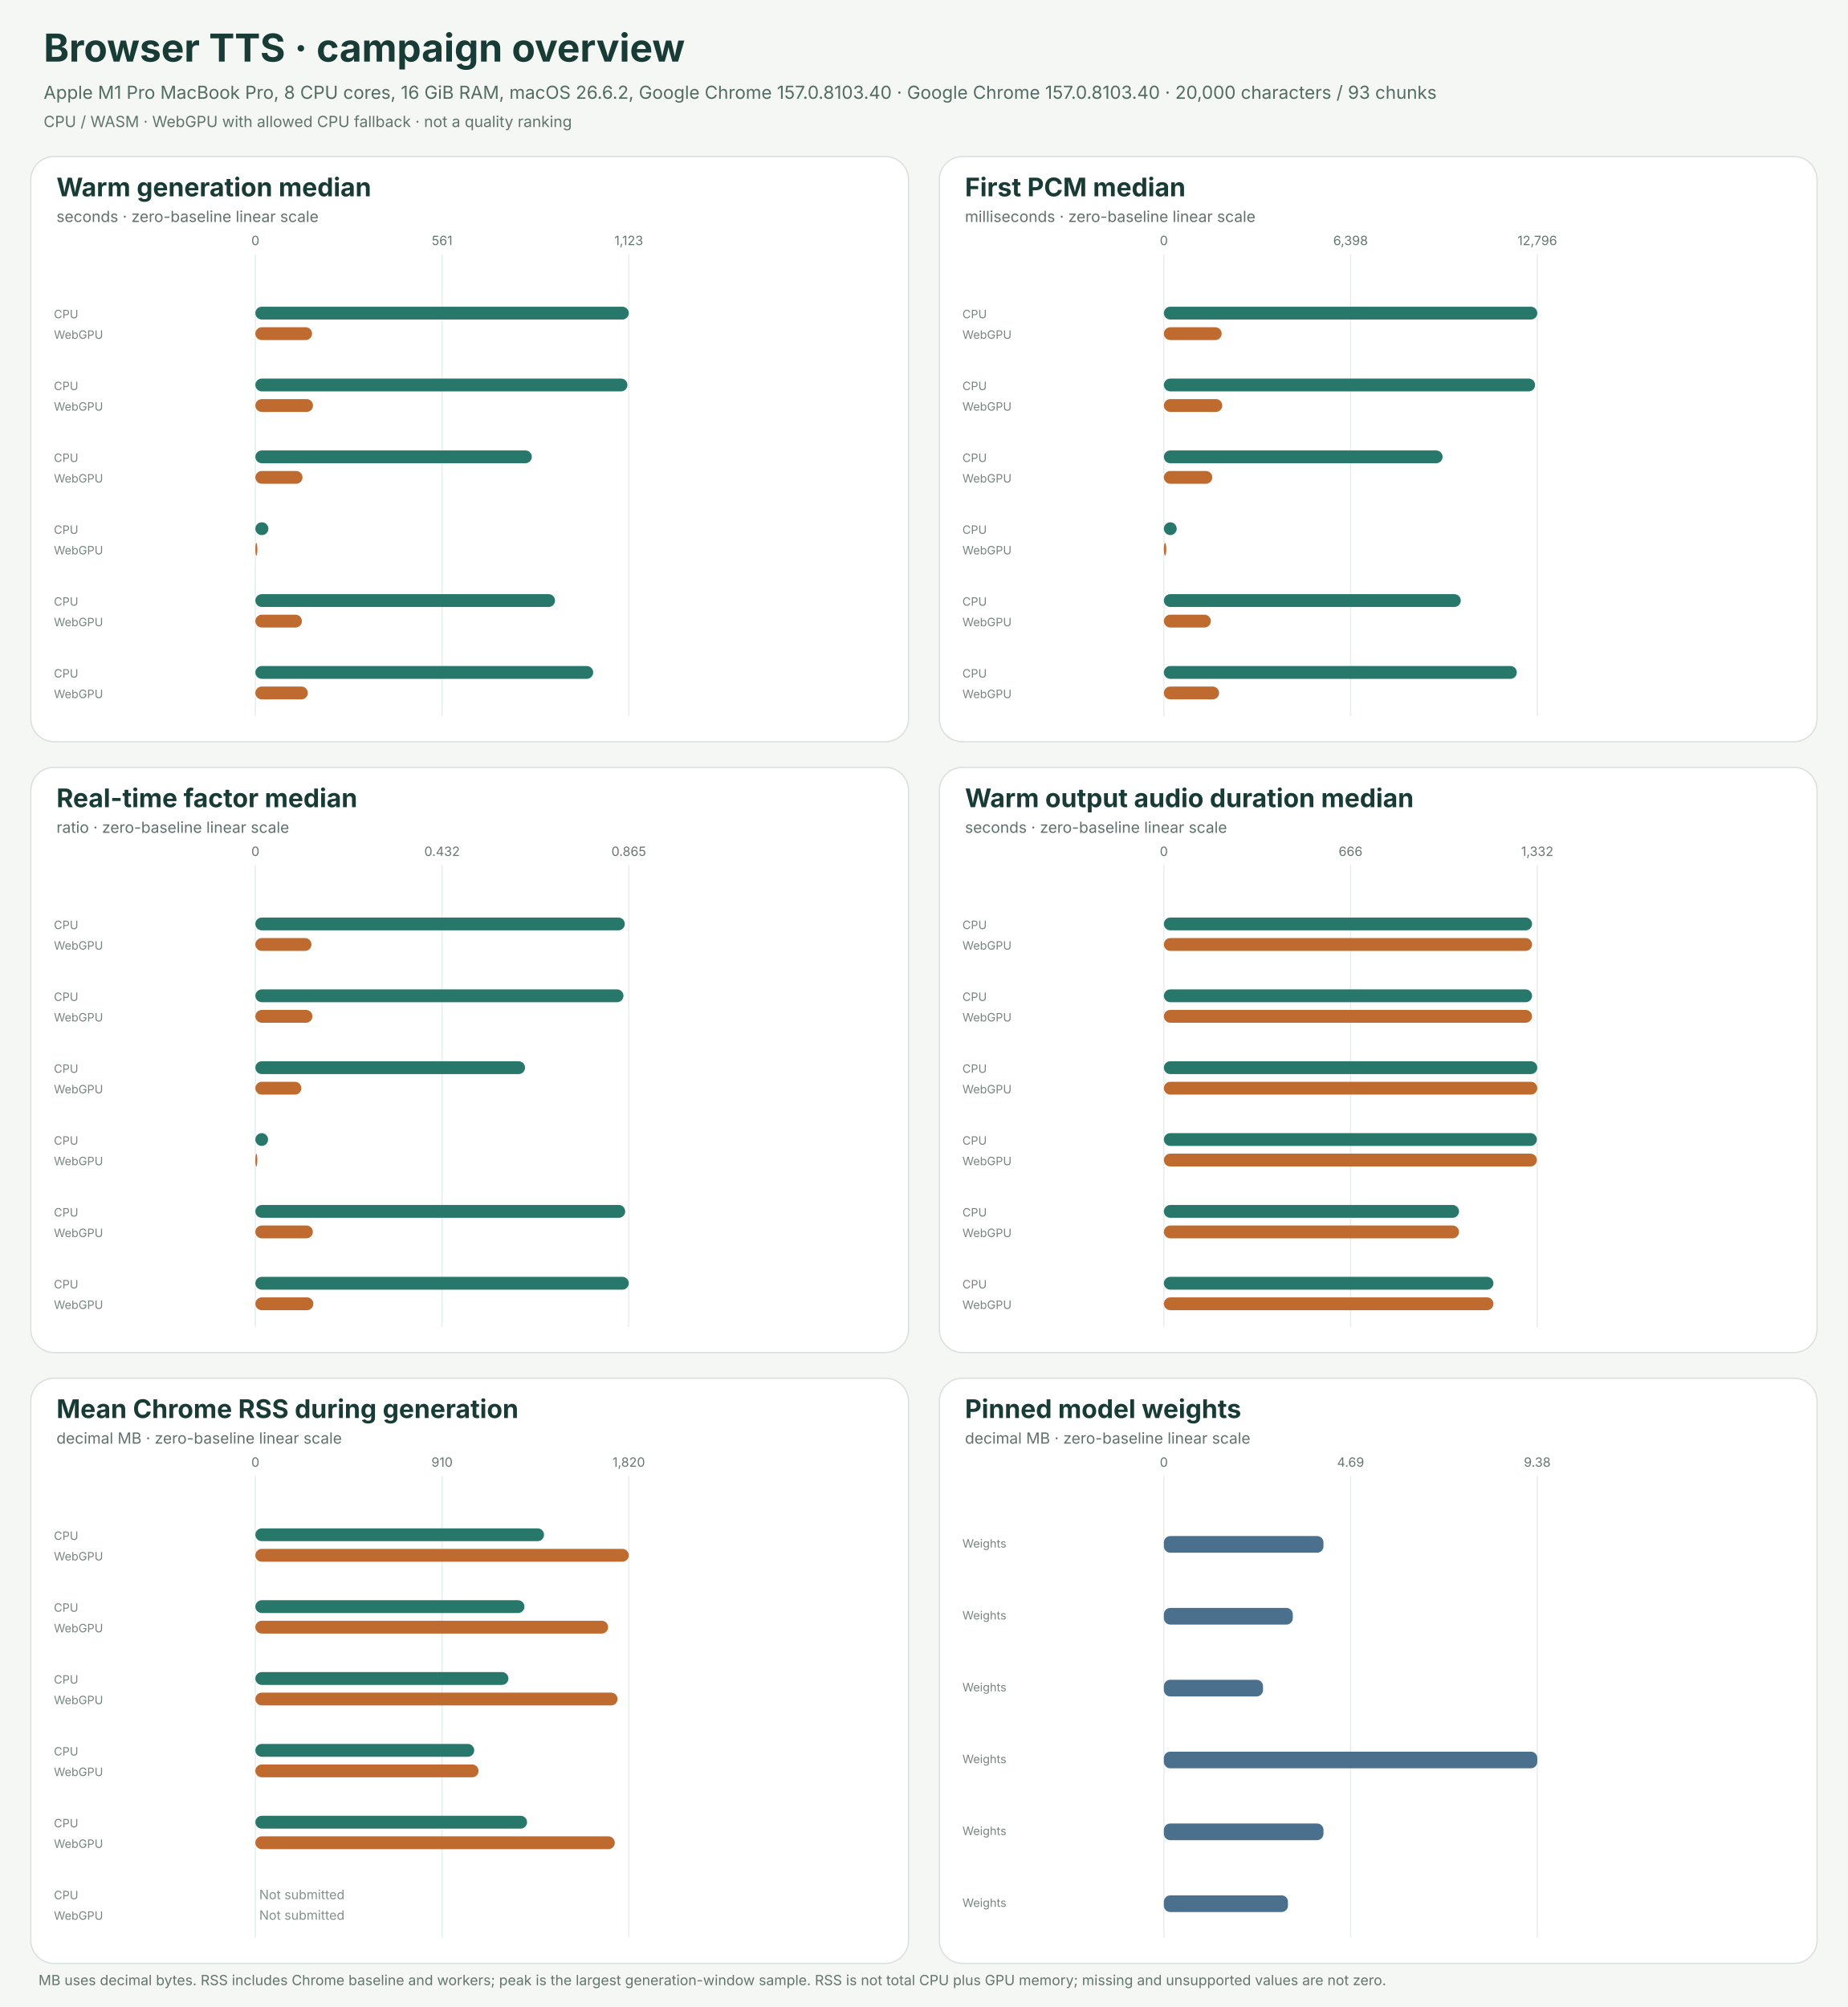
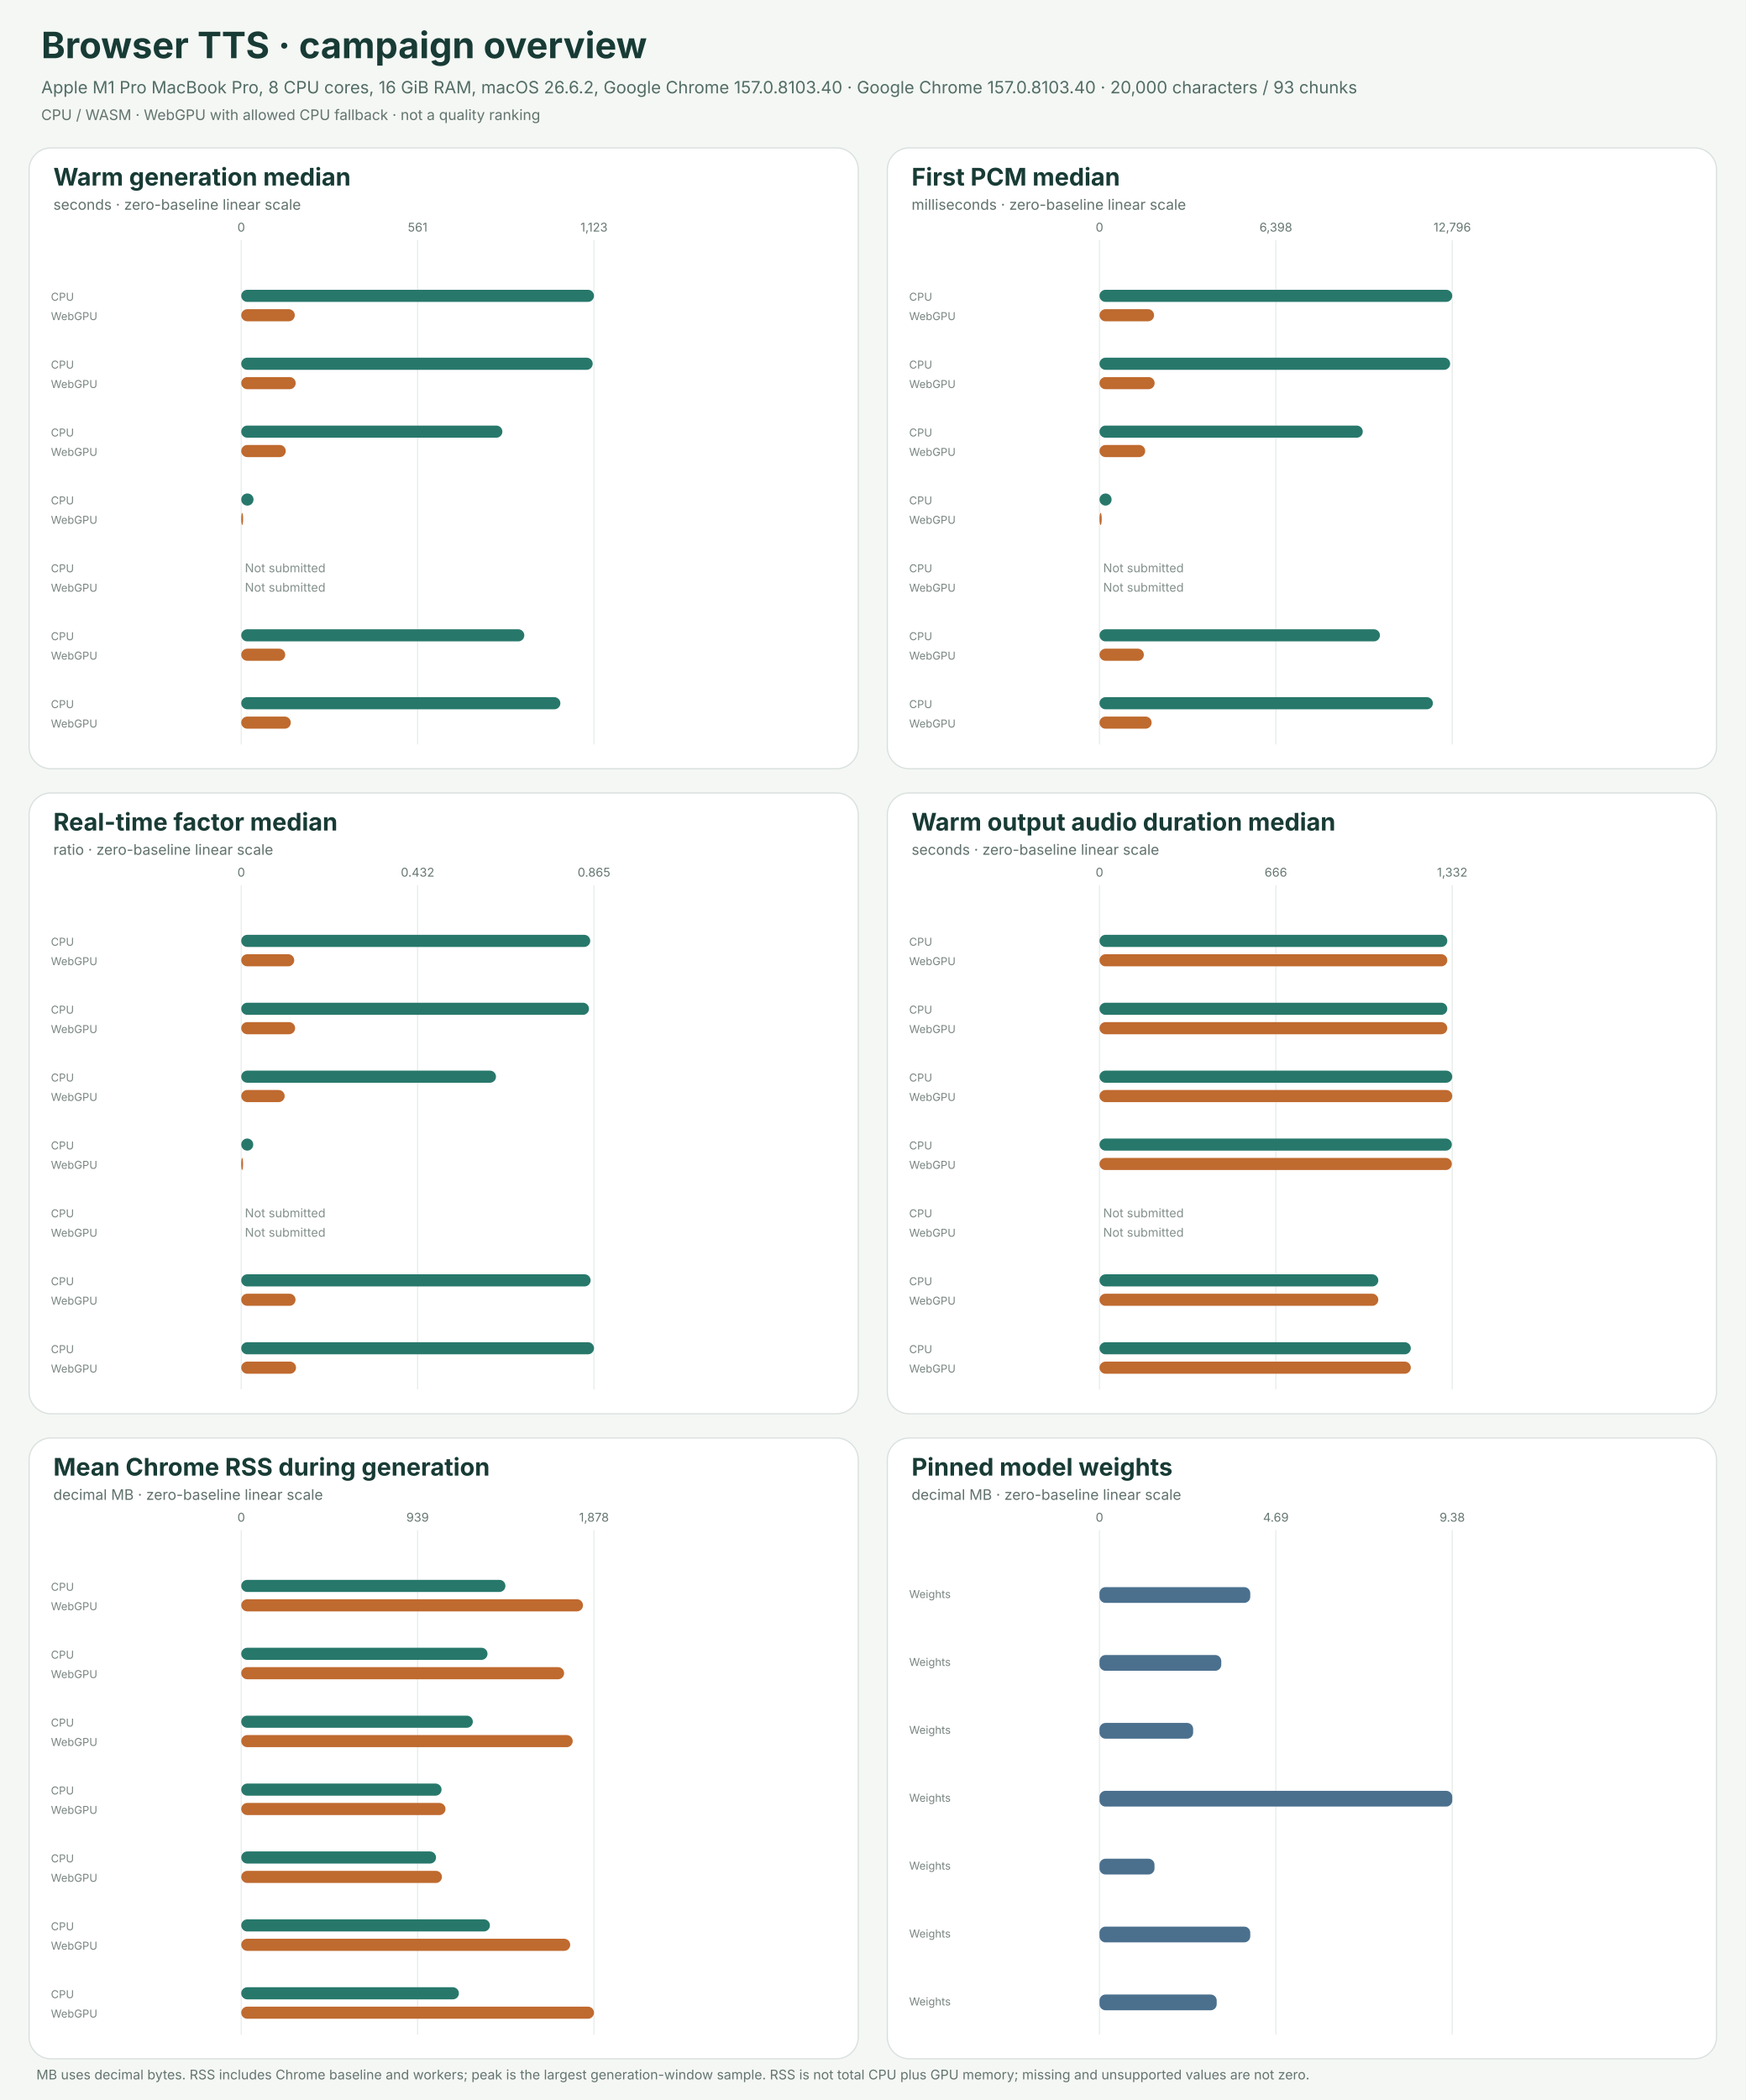
- <svg xmlns="http://www.w3.org/2000/svg" width="1440" height="1564" viewBox="0 0 1440 1564" role="img" aria-labelledby="campaign-title campaign-desc">
+ <svg xmlns="http://www.w3.org/2000/svg" width="1440" height="1732" viewBox="0 0 1440 1732" role="img" aria-labelledby="campaign-title campaign-desc">
  <rect width="100%" height="100%" fill="#f4f7f4" />
  <g font-family="system-ui,-apple-system,BlinkMacSystemFont,Segoe UI,sans-serif" fill="#183b35">
    <text x="34" y="48" font-size="30" font-weight="750">Browser TTS · campaign overview</text>
    <text x="34" y="77" font-size="14" fill="#526c65">Apple M1 Pro MacBook Pro, 8 CPU cores, 16 GiB RAM, macOS 26.6.2, Google Chrome 157.0.8103.40 · Google Chrome 157.0.8103.40 · 20,000 characters / 93 chunks</text>
    <text x="34" y="99" font-size="12" fill="#62736d">CPU / WASM · WebGPU with allowed CPU fallback · not a quality ranking</text>
    <g>
-       <rect x="24" y="122" width="684" height="456" rx="18" fill="#ffffff" stroke="#d9e0de" />
+       <rect x="24" y="122" width="684" height="512" rx="18" fill="#ffffff" stroke="#d9e0de" />
      <text x="44" y="153" font-size="20" font-weight="700" fill="#183b35">Warm generation median</text>
      <text x="44" y="173" font-size="12" fill="#60716d">seconds · zero-baseline linear scale</text>
-       <path d="M199 198V558" stroke="#e8eeeb" />
+       <path d="M199 198V614" stroke="#e8eeeb" />
      <text x="199" y="191" text-anchor="middle" font-size="10" fill="#667773">0</text>
-       <path d="M344.5 198V558" stroke="#e8eeeb" />
+       <path d="M344.5 198V614" stroke="#e8eeeb" />
      <text x="344.5" y="191" text-anchor="middle" font-size="10" fill="#667773">561</text>
-       <path d="M490 198V558" stroke="#e8eeeb" />
+       <path d="M490 198V614" stroke="#e8eeeb" />
      <text x="490" y="191" text-anchor="middle" font-size="10" fill="#667773">1,123</text>
      <text x="42" y="232" font-size="12" font-weight="600" fill="#243f39" />
      <text x="42" y="248" font-size="9" fill="#78847f">CPU</text>
      <rect x="199" y="239" width="291.00" height="10" rx="5" fill="#27786b" />
      <text x="498" y="248" font-size="10" fill="#263d37" />
      <text x="42" y="264" font-size="9" fill="#78847f">WebGPU</text>
      <rect x="199" y="255" width="44.19" height="10" rx="5" fill="#bf6a2f" />
      <text x="498" y="264" font-size="10" fill="#263d37" />
      <text x="42" y="288" font-size="12" font-weight="600" fill="#243f39" />
      <text x="42" y="304" font-size="9" fill="#78847f">CPU</text>
      <rect x="199" y="295" width="289.94" height="10" rx="5" fill="#27786b" />
      <text x="498" y="304" font-size="10" fill="#263d37" />
      <text x="42" y="320" font-size="9" fill="#78847f">WebGPU</text>
      <rect x="199" y="311" width="44.93" height="10" rx="5" fill="#bf6a2f" />
      <text x="498" y="320" font-size="10" fill="#263d37" />
      <text x="42" y="344" font-size="12" font-weight="600" fill="#243f39" />
      <text x="42" y="360" font-size="9" fill="#78847f">CPU</text>
      <rect x="199" y="351" width="215.43" height="10" rx="5" fill="#27786b" />
      <text x="498" y="360" font-size="10" fill="#263d37" />
      <text x="42" y="376" font-size="9" fill="#78847f">WebGPU</text>
      <rect x="199" y="367" width="36.74" height="10" rx="5" fill="#bf6a2f" />
      <text x="498" y="376" font-size="10" fill="#263d37" />
      <text x="42" y="400" font-size="12" font-weight="600" fill="#243f39" />
      <text x="42" y="416" font-size="9" fill="#78847f">CPU</text>
      <rect x="199" y="407" width="10.15" height="10" rx="5" fill="#27786b" />
      <text x="498" y="416" font-size="10" fill="#263d37" />
      <text x="42" y="432" font-size="9" fill="#78847f">WebGPU</text>
      <rect x="199" y="423" width="1.57" height="10" rx="5" fill="#bf6a2f" />
      <text x="498" y="432" font-size="10" fill="#263d37" />
      <text x="42" y="456" font-size="12" font-weight="600" fill="#243f39" />
      <text x="42" y="472" font-size="9" fill="#78847f">CPU</text>
-       <rect x="199" y="463" width="233.52" height="10" rx="5" fill="#27786b" />
-       <text x="498" y="472" font-size="10" fill="#263d37" />
+       <text x="202" y="472" font-size="10" fill="#83908b">Not submitted</text>
      <text x="42" y="488" font-size="9" fill="#78847f">WebGPU</text>
-       <rect x="199" y="479" width="36.29" height="10" rx="5" fill="#bf6a2f" />
-       <text x="498" y="488" font-size="10" fill="#263d37" />
+       <text x="202" y="488" font-size="10" fill="#83908b">Not submitted</text>
      <text x="42" y="512" font-size="12" font-weight="600" fill="#243f39" />
      <text x="42" y="528" font-size="9" fill="#78847f">CPU</text>
-       <rect x="199" y="519" width="263.27" height="10" rx="5" fill="#27786b" />
+       <rect x="199" y="519" width="233.52" height="10" rx="5" fill="#27786b" />
      <text x="498" y="528" font-size="10" fill="#263d37" />
      <text x="42" y="544" font-size="9" fill="#78847f">WebGPU</text>
-       <rect x="199" y="535" width="40.89" height="10" rx="5" fill="#bf6a2f" />
+       <rect x="199" y="535" width="36.29" height="10" rx="5" fill="#bf6a2f" />
      <text x="498" y="544" font-size="10" fill="#263d37" />
-     </g>
-     <g>
-       <rect x="732" y="122" width="684" height="456" rx="18" fill="#ffffff" stroke="#d9e0de" />
+       <text x="42" y="568" font-size="12" font-weight="600" fill="#243f39" />
+       <text x="42" y="584" font-size="9" fill="#78847f">CPU</text>
+       <rect x="199" y="575" width="263.27" height="10" rx="5" fill="#27786b" />
+       <text x="498" y="584" font-size="10" fill="#263d37" />
+       <text x="42" y="600" font-size="9" fill="#78847f">WebGPU</text>
+       <rect x="199" y="591" width="40.89" height="10" rx="5" fill="#bf6a2f" />
+       <text x="498" y="600" font-size="10" fill="#263d37" />
+     </g>
+     <g>
+       <rect x="732" y="122" width="684" height="512" rx="18" fill="#ffffff" stroke="#d9e0de" />
      <text x="752" y="153" font-size="20" font-weight="700" fill="#183b35">First PCM median</text>
      <text x="752" y="173" font-size="12" fill="#60716d">milliseconds · zero-baseline linear scale</text>
-       <path d="M907 198V558" stroke="#e8eeeb" />
+       <path d="M907 198V614" stroke="#e8eeeb" />
      <text x="907" y="191" text-anchor="middle" font-size="10" fill="#667773">0</text>
-       <path d="M1052.5 198V558" stroke="#e8eeeb" />
+       <path d="M1052.5 198V614" stroke="#e8eeeb" />
      <text x="1052.5" y="191" text-anchor="middle" font-size="10" fill="#667773">6,398</text>
-       <path d="M1198 198V558" stroke="#e8eeeb" />
+       <path d="M1198 198V614" stroke="#e8eeeb" />
      <text x="1198" y="191" text-anchor="middle" font-size="10" fill="#667773">12,796</text>
      <text x="750" y="232" font-size="12" font-weight="600" fill="#243f39" />
      <text x="750" y="248" font-size="9" fill="#78847f">CPU</text>
      <rect x="907" y="239" width="291.00" height="10" rx="5" fill="#27786b" />
      <text x="1206" y="248" font-size="10" fill="#263d37" />
      <text x="750" y="264" font-size="9" fill="#78847f">WebGPU</text>
      <rect x="907" y="255" width="45.03" height="10" rx="5" fill="#bf6a2f" />
      <text x="1206" y="264" font-size="10" fill="#263d37" />
      <text x="750" y="288" font-size="12" font-weight="600" fill="#243f39" />
      <text x="750" y="304" font-size="9" fill="#78847f">CPU</text>
      <rect x="907" y="295" width="289.29" height="10" rx="5" fill="#27786b" />
      <text x="1206" y="304" font-size="10" fill="#263d37" />
      <text x="750" y="320" font-size="9" fill="#78847f">WebGPU</text>
      <rect x="907" y="311" width="45.51" height="10" rx="5" fill="#bf6a2f" />
      <text x="1206" y="320" font-size="10" fill="#263d37" />
      <text x="750" y="344" font-size="12" font-weight="600" fill="#243f39" />
      <text x="750" y="360" font-size="9" fill="#78847f">CPU</text>
      <rect x="907" y="351" width="217.20" height="10" rx="5" fill="#27786b" />
      <text x="1206" y="360" font-size="10" fill="#263d37" />
      <text x="750" y="376" font-size="9" fill="#78847f">WebGPU</text>
      <rect x="907" y="367" width="37.71" height="10" rx="5" fill="#bf6a2f" />
      <text x="1206" y="376" font-size="10" fill="#263d37" />
      <text x="750" y="400" font-size="12" font-weight="600" fill="#243f39" />
      <text x="750" y="416" font-size="9" fill="#78847f">CPU</text>
      <rect x="907" y="407" width="10.00" height="10" rx="5" fill="#27786b" />
      <text x="1206" y="416" font-size="10" fill="#263d37" />
      <text x="750" y="432" font-size="9" fill="#78847f">WebGPU</text>
      <rect x="907" y="423" width="1.86" height="10" rx="5" fill="#bf6a2f" />
      <text x="1206" y="432" font-size="10" fill="#263d37" />
      <text x="750" y="456" font-size="12" font-weight="600" fill="#243f39" />
      <text x="750" y="472" font-size="9" fill="#78847f">CPU</text>
-       <rect x="907" y="463" width="231.37" height="10" rx="5" fill="#27786b" />
-       <text x="1206" y="472" font-size="10" fill="#263d37" />
+       <text x="910" y="472" font-size="10" fill="#83908b">Not submitted</text>
      <text x="750" y="488" font-size="9" fill="#78847f">WebGPU</text>
-       <rect x="907" y="479" width="36.61" height="10" rx="5" fill="#bf6a2f" />
-       <text x="1206" y="488" font-size="10" fill="#263d37" />
+       <text x="910" y="488" font-size="10" fill="#83908b">Not submitted</text>
      <text x="750" y="512" font-size="12" font-weight="600" fill="#243f39" />
      <text x="750" y="528" font-size="9" fill="#78847f">CPU</text>
-       <rect x="907" y="519" width="275.04" height="10" rx="5" fill="#27786b" />
+       <rect x="907" y="519" width="231.37" height="10" rx="5" fill="#27786b" />
      <text x="1206" y="528" font-size="10" fill="#263d37" />
      <text x="750" y="544" font-size="9" fill="#78847f">WebGPU</text>
-       <rect x="907" y="535" width="43.01" height="10" rx="5" fill="#bf6a2f" />
+       <rect x="907" y="535" width="36.61" height="10" rx="5" fill="#bf6a2f" />
      <text x="1206" y="544" font-size="10" fill="#263d37" />
-     </g>
-     <g>
-       <rect x="24" y="598" width="684" height="456" rx="18" fill="#ffffff" stroke="#d9e0de" />
-       <text x="44" y="629" font-size="20" font-weight="700" fill="#183b35">Real-time factor median</text>
-       <text x="44" y="649" font-size="12" fill="#60716d">ratio · zero-baseline linear scale</text>
-       <path d="M199 674V1034" stroke="#e8eeeb" />
-       <text x="199" y="667" text-anchor="middle" font-size="10" fill="#667773">0</text>
-       <path d="M344.5 674V1034" stroke="#e8eeeb" />
-       <text x="344.5" y="667" text-anchor="middle" font-size="10" fill="#667773">0.432</text>
-       <path d="M490 674V1034" stroke="#e8eeeb" />
-       <text x="490" y="667" text-anchor="middle" font-size="10" fill="#667773">0.865</text>
-       <text x="42" y="708" font-size="12" font-weight="600" fill="#243f39" />
-       <text x="42" y="724" font-size="9" fill="#78847f">CPU</text>
-       <rect x="199" y="715" width="287.91" height="10" rx="5" fill="#27786b" />
-       <text x="498" y="724" font-size="10" fill="#263d37" />
-       <text x="42" y="740" font-size="9" fill="#78847f">WebGPU</text>
-       <rect x="199" y="731" width="43.72" height="10" rx="5" fill="#bf6a2f" />
-       <text x="498" y="740" font-size="10" fill="#263d37" />
+       <text x="750" y="568" font-size="12" font-weight="600" fill="#243f39" />
+       <text x="750" y="584" font-size="9" fill="#78847f">CPU</text>
+       <rect x="907" y="575" width="275.04" height="10" rx="5" fill="#27786b" />
+       <text x="1206" y="584" font-size="10" fill="#263d37" />
+       <text x="750" y="600" font-size="9" fill="#78847f">WebGPU</text>
+       <rect x="907" y="591" width="43.01" height="10" rx="5" fill="#bf6a2f" />
+       <text x="1206" y="600" font-size="10" fill="#263d37" />
+     </g>
+     <g>
+       <rect x="24" y="654" width="684" height="512" rx="18" fill="#ffffff" stroke="#d9e0de" />
+       <text x="44" y="685" font-size="20" font-weight="700" fill="#183b35">Real-time factor median</text>
+       <text x="44" y="705" font-size="12" fill="#60716d">ratio · zero-baseline linear scale</text>
+       <path d="M199 730V1146" stroke="#e8eeeb" />
+       <text x="199" y="723" text-anchor="middle" font-size="10" fill="#667773">0</text>
+       <path d="M344.5 730V1146" stroke="#e8eeeb" />
+       <text x="344.5" y="723" text-anchor="middle" font-size="10" fill="#667773">0.432</text>
+       <path d="M490 730V1146" stroke="#e8eeeb" />
+       <text x="490" y="723" text-anchor="middle" font-size="10" fill="#667773">0.865</text>
      <text x="42" y="764" font-size="12" font-weight="600" fill="#243f39" />
      <text x="42" y="780" font-size="9" fill="#78847f">CPU</text>
-       <rect x="199" y="771" width="286.87" height="10" rx="5" fill="#27786b" />
+       <rect x="199" y="771" width="287.91" height="10" rx="5" fill="#27786b" />
      <text x="498" y="780" font-size="10" fill="#263d37" />
      <text x="42" y="796" font-size="9" fill="#78847f">WebGPU</text>
-       <rect x="199" y="787" width="44.46" height="10" rx="5" fill="#bf6a2f" />
+       <rect x="199" y="787" width="43.72" height="10" rx="5" fill="#bf6a2f" />
      <text x="498" y="796" font-size="10" fill="#263d37" />
      <text x="42" y="820" font-size="12" font-weight="600" fill="#243f39" />
      <text x="42" y="836" font-size="9" fill="#78847f">CPU</text>
-       <rect x="199" y="827" width="210.16" height="10" rx="5" fill="#27786b" />
+       <rect x="199" y="827" width="286.87" height="10" rx="5" fill="#27786b" />
      <text x="498" y="836" font-size="10" fill="#263d37" />
      <text x="42" y="852" font-size="9" fill="#78847f">WebGPU</text>
-       <rect x="199" y="843" width="35.84" height="10" rx="5" fill="#bf6a2f" />
+       <rect x="199" y="843" width="44.46" height="10" rx="5" fill="#bf6a2f" />
      <text x="498" y="852" font-size="10" fill="#263d37" />
      <text x="42" y="876" font-size="12" font-weight="600" fill="#243f39" />
      <text x="42" y="892" font-size="9" fill="#78847f">CPU</text>
-       <rect x="199" y="883" width="9.91" height="10" rx="5" fill="#27786b" />
+       <rect x="199" y="883" width="210.16" height="10" rx="5" fill="#27786b" />
      <text x="498" y="892" font-size="10" fill="#263d37" />
      <text x="42" y="908" font-size="9" fill="#78847f">WebGPU</text>
-       <rect x="199" y="899" width="1.53" height="10" rx="5" fill="#bf6a2f" />
+       <rect x="199" y="899" width="35.84" height="10" rx="5" fill="#bf6a2f" />
      <text x="498" y="908" font-size="10" fill="#263d37" />
      <text x="42" y="932" font-size="12" font-weight="600" fill="#243f39" />
      <text x="42" y="948" font-size="9" fill="#78847f">CPU</text>
-       <rect x="199" y="939" width="288.22" height="10" rx="5" fill="#27786b" />
+       <rect x="199" y="939" width="9.91" height="10" rx="5" fill="#27786b" />
      <text x="498" y="948" font-size="10" fill="#263d37" />
      <text x="42" y="964" font-size="9" fill="#78847f">WebGPU</text>
-       <rect x="199" y="955" width="44.80" height="10" rx="5" fill="#bf6a2f" />
+       <rect x="199" y="955" width="1.53" height="10" rx="5" fill="#bf6a2f" />
      <text x="498" y="964" font-size="10" fill="#263d37" />
      <text x="42" y="988" font-size="12" font-weight="600" fill="#243f39" />
      <text x="42" y="1004" font-size="9" fill="#78847f">CPU</text>
-       <rect x="199" y="995" width="291.00" height="10" rx="5" fill="#27786b" />
-       <text x="498" y="1004" font-size="10" fill="#263d37" />
+       <text x="202" y="1004" font-size="10" fill="#83908b">Not submitted</text>
      <text x="42" y="1020" font-size="9" fill="#78847f">WebGPU</text>
-       <rect x="199" y="1011" width="45.20" height="10" rx="5" fill="#bf6a2f" />
-       <text x="498" y="1020" font-size="10" fill="#263d37" />
-     </g>
-     <g>
-       <rect x="732" y="598" width="684" height="456" rx="18" fill="#ffffff" stroke="#d9e0de" />
-       <text x="752" y="629" font-size="20" font-weight="700" fill="#183b35">Warm output audio duration median</text>
-       <text x="752" y="649" font-size="12" fill="#60716d">seconds · zero-baseline linear scale</text>
-       <path d="M907 674V1034" stroke="#e8eeeb" />
-       <text x="907" y="667" text-anchor="middle" font-size="10" fill="#667773">0</text>
-       <path d="M1052.5 674V1034" stroke="#e8eeeb" />
-       <text x="1052.5" y="667" text-anchor="middle" font-size="10" fill="#667773">666</text>
-       <path d="M1198 674V1034" stroke="#e8eeeb" />
-       <text x="1198" y="667" text-anchor="middle" font-size="10" fill="#667773">1,332</text>
-       <text x="750" y="708" font-size="12" font-weight="600" fill="#243f39" />
-       <text x="750" y="724" font-size="9" fill="#78847f">CPU</text>
-       <rect x="907" y="715" width="286.93" height="10" rx="5" fill="#27786b" />
-       <text x="1206" y="724" font-size="10" fill="#263d37" />
-       <text x="750" y="740" font-size="9" fill="#78847f">WebGPU</text>
-       <rect x="907" y="731" width="286.93" height="10" rx="5" fill="#bf6a2f" />
-       <text x="1206" y="740" font-size="10" fill="#263d37" />
+       <text x="202" y="1020" font-size="10" fill="#83908b">Not submitted</text>
+       <text x="42" y="1044" font-size="12" font-weight="600" fill="#243f39" />
+       <text x="42" y="1060" font-size="9" fill="#78847f">CPU</text>
+       <rect x="199" y="1051" width="288.22" height="10" rx="5" fill="#27786b" />
+       <text x="498" y="1060" font-size="10" fill="#263d37" />
+       <text x="42" y="1076" font-size="9" fill="#78847f">WebGPU</text>
+       <rect x="199" y="1067" width="44.80" height="10" rx="5" fill="#bf6a2f" />
+       <text x="498" y="1076" font-size="10" fill="#263d37" />
+       <text x="42" y="1100" font-size="12" font-weight="600" fill="#243f39" />
+       <text x="42" y="1116" font-size="9" fill="#78847f">CPU</text>
+       <rect x="199" y="1107" width="291.00" height="10" rx="5" fill="#27786b" />
+       <text x="498" y="1116" font-size="10" fill="#263d37" />
+       <text x="42" y="1132" font-size="9" fill="#78847f">WebGPU</text>
+       <rect x="199" y="1123" width="45.20" height="10" rx="5" fill="#bf6a2f" />
+       <text x="498" y="1132" font-size="10" fill="#263d37" />
+     </g>
+     <g>
+       <rect x="732" y="654" width="684" height="512" rx="18" fill="#ffffff" stroke="#d9e0de" />
+       <text x="752" y="685" font-size="20" font-weight="700" fill="#183b35">Warm output audio duration median</text>
+       <text x="752" y="705" font-size="12" fill="#60716d">seconds · zero-baseline linear scale</text>
+       <path d="M907 730V1146" stroke="#e8eeeb" />
+       <text x="907" y="723" text-anchor="middle" font-size="10" fill="#667773">0</text>
+       <path d="M1052.5 730V1146" stroke="#e8eeeb" />
+       <text x="1052.5" y="723" text-anchor="middle" font-size="10" fill="#667773">666</text>
+       <path d="M1198 730V1146" stroke="#e8eeeb" />
+       <text x="1198" y="723" text-anchor="middle" font-size="10" fill="#667773">1,332</text>
      <text x="750" y="764" font-size="12" font-weight="600" fill="#243f39" />
      <text x="750" y="780" font-size="9" fill="#78847f">CPU</text>
-       <rect x="907" y="771" width="286.92" height="10" rx="5" fill="#27786b" />
+       <rect x="907" y="771" width="286.93" height="10" rx="5" fill="#27786b" />
      <text x="1206" y="780" font-size="10" fill="#263d37" />
      <text x="750" y="796" font-size="9" fill="#78847f">WebGPU</text>
-       <rect x="907" y="787" width="286.91" height="10" rx="5" fill="#bf6a2f" />
+       <rect x="907" y="787" width="286.93" height="10" rx="5" fill="#bf6a2f" />
      <text x="1206" y="796" font-size="10" fill="#263d37" />
      <text x="750" y="820" font-size="12" font-weight="600" fill="#243f39" />
      <text x="750" y="836" font-size="9" fill="#78847f">CPU</text>
-       <rect x="907" y="827" width="291.00" height="10" rx="5" fill="#27786b" />
+       <rect x="907" y="827" width="286.92" height="10" rx="5" fill="#27786b" />
      <text x="1206" y="836" font-size="10" fill="#263d37" />
      <text x="750" y="852" font-size="9" fill="#78847f">WebGPU</text>
-       <rect x="907" y="843" width="291.00" height="10" rx="5" fill="#bf6a2f" />
+       <rect x="907" y="843" width="286.91" height="10" rx="5" fill="#bf6a2f" />
      <text x="1206" y="852" font-size="10" fill="#263d37" />
      <text x="750" y="876" font-size="12" font-weight="600" fill="#243f39" />
      <text x="750" y="892" font-size="9" fill="#78847f">CPU</text>
-       <rect x="907" y="883" width="290.67" height="10" rx="5" fill="#27786b" />
+       <rect x="907" y="883" width="291.00" height="10" rx="5" fill="#27786b" />
      <text x="1206" y="892" font-size="10" fill="#263d37" />
      <text x="750" y="908" font-size="9" fill="#78847f">WebGPU</text>
-       <rect x="907" y="899" width="290.67" height="10" rx="5" fill="#bf6a2f" />
+       <rect x="907" y="899" width="291.00" height="10" rx="5" fill="#bf6a2f" />
      <text x="1206" y="908" font-size="10" fill="#263d37" />
      <text x="750" y="932" font-size="12" font-weight="600" fill="#243f39" />
      <text x="750" y="948" font-size="9" fill="#78847f">CPU</text>
-       <rect x="907" y="939" width="230.00" height="10" rx="5" fill="#27786b" />
+       <rect x="907" y="939" width="290.67" height="10" rx="5" fill="#27786b" />
      <text x="1206" y="948" font-size="10" fill="#263d37" />
      <text x="750" y="964" font-size="9" fill="#78847f">WebGPU</text>
-       <rect x="907" y="955" width="230.00" height="10" rx="5" fill="#bf6a2f" />
+       <rect x="907" y="955" width="290.67" height="10" rx="5" fill="#bf6a2f" />
      <text x="1206" y="964" font-size="10" fill="#263d37" />
      <text x="750" y="988" font-size="12" font-weight="600" fill="#243f39" />
      <text x="750" y="1004" font-size="9" fill="#78847f">CPU</text>
-       <rect x="907" y="995" width="256.82" height="10" rx="5" fill="#27786b" />
-       <text x="1206" y="1004" font-size="10" fill="#263d37" />
+       <text x="910" y="1004" font-size="10" fill="#83908b">Not submitted</text>
      <text x="750" y="1020" font-size="9" fill="#78847f">WebGPU</text>
-       <rect x="907" y="1011" width="256.83" height="10" rx="5" fill="#bf6a2f" />
-       <text x="1206" y="1020" font-size="10" fill="#263d37" />
-     </g>
-     <g>
-       <rect x="24" y="1074" width="684" height="456" rx="18" fill="#ffffff" stroke="#d9e0de" />
-       <text x="44" y="1105" font-size="20" font-weight="700" fill="#183b35">Mean Chrome RSS during generation</text>
-       <text x="44" y="1125" font-size="12" fill="#60716d">decimal MB · zero-baseline linear scale</text>
-       <path d="M199 1150V1510" stroke="#e8eeeb" />
-       <text x="199" y="1143" text-anchor="middle" font-size="10" fill="#667773">0</text>
-       <path d="M344.5 1150V1510" stroke="#e8eeeb" />
-       <text x="344.5" y="1143" text-anchor="middle" font-size="10" fill="#667773">910</text>
-       <path d="M490 1150V1510" stroke="#e8eeeb" />
-       <text x="490" y="1143" text-anchor="middle" font-size="10" fill="#667773">1,820</text>
-       <text x="42" y="1184" font-size="12" font-weight="600" fill="#243f39" />
-       <text x="42" y="1200" font-size="9" fill="#78847f">CPU</text>
-       <rect x="199" y="1191" width="224.95" height="10" rx="5" fill="#27786b" />
-       <text x="498" y="1200" font-size="10" fill="#263d37" />
-       <text x="42" y="1216" font-size="9" fill="#78847f">WebGPU</text>
-       <rect x="199" y="1207" width="291.00" height="10" rx="5" fill="#bf6a2f" />
-       <text x="498" y="1216" font-size="10" fill="#263d37" />
-       <text x="42" y="1240" font-size="12" font-weight="600" fill="#243f39" />
-       <text x="42" y="1256" font-size="9" fill="#78847f">CPU</text>
-       <rect x="199" y="1247" width="209.70" height="10" rx="5" fill="#27786b" />
-       <text x="498" y="1256" font-size="10" fill="#263d37" />
-       <text x="42" y="1272" font-size="9" fill="#78847f">WebGPU</text>
-       <rect x="199" y="1263" width="274.92" height="10" rx="5" fill="#bf6a2f" />
-       <text x="498" y="1272" font-size="10" fill="#263d37" />
+       <text x="910" y="1020" font-size="10" fill="#83908b">Not submitted</text>
+       <text x="750" y="1044" font-size="12" font-weight="600" fill="#243f39" />
+       <text x="750" y="1060" font-size="9" fill="#78847f">CPU</text>
+       <rect x="907" y="1051" width="230.00" height="10" rx="5" fill="#27786b" />
+       <text x="1206" y="1060" font-size="10" fill="#263d37" />
+       <text x="750" y="1076" font-size="9" fill="#78847f">WebGPU</text>
+       <rect x="907" y="1067" width="230.00" height="10" rx="5" fill="#bf6a2f" />
+       <text x="1206" y="1076" font-size="10" fill="#263d37" />
+       <text x="750" y="1100" font-size="12" font-weight="600" fill="#243f39" />
+       <text x="750" y="1116" font-size="9" fill="#78847f">CPU</text>
+       <rect x="907" y="1107" width="256.82" height="10" rx="5" fill="#27786b" />
+       <text x="1206" y="1116" font-size="10" fill="#263d37" />
+       <text x="750" y="1132" font-size="9" fill="#78847f">WebGPU</text>
+       <rect x="907" y="1123" width="256.83" height="10" rx="5" fill="#bf6a2f" />
+       <text x="1206" y="1132" font-size="10" fill="#263d37" />
+     </g>
+     <g>
+       <rect x="24" y="1186" width="684" height="512" rx="18" fill="#ffffff" stroke="#d9e0de" />
+       <text x="44" y="1217" font-size="20" font-weight="700" fill="#183b35">Mean Chrome RSS during generation</text>
+       <text x="44" y="1237" font-size="12" fill="#60716d">decimal MB · zero-baseline linear scale</text>
+       <path d="M199 1262V1678" stroke="#e8eeeb" />
+       <text x="199" y="1255" text-anchor="middle" font-size="10" fill="#667773">0</text>
+       <path d="M344.5 1262V1678" stroke="#e8eeeb" />
+       <text x="344.5" y="1255" text-anchor="middle" font-size="10" fill="#667773">939</text>
+       <path d="M490 1262V1678" stroke="#e8eeeb" />
+       <text x="490" y="1255" text-anchor="middle" font-size="10" fill="#667773">1,878</text>
      <text x="42" y="1296" font-size="12" font-weight="600" fill="#243f39" />
      <text x="42" y="1312" font-size="9" fill="#78847f">CPU</text>
-       <rect x="199" y="1303" width="197.20" height="10" rx="5" fill="#27786b" />
+       <rect x="199" y="1303" width="217.94" height="10" rx="5" fill="#27786b" />
      <text x="498" y="1312" font-size="10" fill="#263d37" />
      <text x="42" y="1328" font-size="9" fill="#78847f">WebGPU</text>
-       <rect x="199" y="1319" width="282.24" height="10" rx="5" fill="#bf6a2f" />
+       <rect x="199" y="1319" width="281.94" height="10" rx="5" fill="#bf6a2f" />
      <text x="498" y="1328" font-size="10" fill="#263d37" />
      <text x="42" y="1352" font-size="12" font-weight="600" fill="#243f39" />
      <text x="42" y="1368" font-size="9" fill="#78847f">CPU</text>
-       <rect x="199" y="1359" width="170.56" height="10" rx="5" fill="#27786b" />
+       <rect x="199" y="1359" width="203.17" height="10" rx="5" fill="#27786b" />
      <text x="498" y="1368" font-size="10" fill="#263d37" />
      <text x="42" y="1384" font-size="9" fill="#78847f">WebGPU</text>
-       <rect x="199" y="1375" width="173.93" height="10" rx="5" fill="#bf6a2f" />
+       <rect x="199" y="1375" width="266.36" height="10" rx="5" fill="#bf6a2f" />
      <text x="498" y="1384" font-size="10" fill="#263d37" />
      <text x="42" y="1408" font-size="12" font-weight="600" fill="#243f39" />
      <text x="42" y="1424" font-size="9" fill="#78847f">CPU</text>
-       <rect x="199" y="1415" width="211.74" height="10" rx="5" fill="#27786b" />
+       <rect x="199" y="1415" width="191.06" height="10" rx="5" fill="#27786b" />
      <text x="498" y="1424" font-size="10" fill="#263d37" />
      <text x="42" y="1440" font-size="9" fill="#78847f">WebGPU</text>
-       <rect x="199" y="1431" width="280.12" height="10" rx="5" fill="#bf6a2f" />
+       <rect x="199" y="1431" width="273.45" height="10" rx="5" fill="#bf6a2f" />
      <text x="498" y="1440" font-size="10" fill="#263d37" />
      <text x="42" y="1464" font-size="12" font-weight="600" fill="#243f39" />
      <text x="42" y="1480" font-size="9" fill="#78847f">CPU</text>
-       <text x="202" y="1480" font-size="10" fill="#83908b">Not submitted</text>
+       <rect x="199" y="1471" width="165.25" height="10" rx="5" fill="#27786b" />
+       <text x="498" y="1480" font-size="10" fill="#263d37" />
      <text x="42" y="1496" font-size="9" fill="#78847f">WebGPU</text>
-       <text x="202" y="1496" font-size="10" fill="#83908b">Not submitted</text>
-     </g>
-     <g>
-       <rect x="732" y="1074" width="684" height="456" rx="18" fill="#ffffff" stroke="#d9e0de" />
-       <text x="752" y="1105" font-size="20" font-weight="700" fill="#183b35">Pinned model weights</text>
-       <text x="752" y="1125" font-size="12" fill="#60716d">decimal MB · zero-baseline linear scale</text>
-       <path d="M907 1150V1510" stroke="#e8eeeb" />
-       <text x="907" y="1143" text-anchor="middle" font-size="10" fill="#667773">0</text>
-       <path d="M1052.5 1150V1510" stroke="#e8eeeb" />
-       <text x="1052.5" y="1143" text-anchor="middle" font-size="10" fill="#667773">4.69</text>
-       <path d="M1198 1150V1510" stroke="#e8eeeb" />
-       <text x="1198" y="1143" text-anchor="middle" font-size="10" fill="#667773">9.38</text>
-       <text x="750" y="1184" font-size="12" font-weight="600" fill="#243f39" />
-       <text x="750" y="1206" font-size="9" fill="#78847f">Weights</text>
-       <rect x="907" y="1197" width="124.39" height="13" rx="5" fill="#4b708e" />
-       <text x="1206" y="1206" font-size="10" fill="#263d37" />
-       <text x="750" y="1240" font-size="12" font-weight="600" fill="#243f39" />
-       <text x="750" y="1262" font-size="9" fill="#78847f">Weights</text>
-       <rect x="907" y="1253" width="100.47" height="13" rx="5" fill="#4b708e" />
-       <text x="1206" y="1262" font-size="10" fill="#263d37" />
+       <rect x="199" y="1487" width="168.51" height="10" rx="5" fill="#bf6a2f" />
+       <text x="498" y="1496" font-size="10" fill="#263d37" />
+       <text x="42" y="1520" font-size="12" font-weight="600" fill="#243f39" />
+       <text x="42" y="1536" font-size="9" fill="#78847f">CPU</text>
+       <rect x="199" y="1527" width="160.70" height="10" rx="5" fill="#27786b" />
+       <text x="498" y="1536" font-size="10" fill="#263d37" />
+       <text x="42" y="1552" font-size="9" fill="#78847f">WebGPU</text>
+       <rect x="199" y="1543" width="165.57" height="10" rx="5" fill="#bf6a2f" />
+       <text x="498" y="1552" font-size="10" fill="#263d37" />
+       <text x="42" y="1576" font-size="12" font-weight="600" fill="#243f39" />
+       <text x="42" y="1592" font-size="9" fill="#78847f">CPU</text>
+       <rect x="199" y="1583" width="205.15" height="10" rx="5" fill="#27786b" />
+       <text x="498" y="1592" font-size="10" fill="#263d37" />
+       <text x="42" y="1608" font-size="9" fill="#78847f">WebGPU</text>
+       <rect x="199" y="1599" width="271.39" height="10" rx="5" fill="#bf6a2f" />
+       <text x="498" y="1608" font-size="10" fill="#263d37" />
+       <text x="42" y="1632" font-size="12" font-weight="600" fill="#243f39" />
+       <text x="42" y="1648" font-size="9" fill="#78847f">CPU</text>
+       <rect x="199" y="1639" width="179.55" height="10" rx="5" fill="#27786b" />
+       <text x="498" y="1648" font-size="10" fill="#263d37" />
+       <text x="42" y="1664" font-size="9" fill="#78847f">WebGPU</text>
+       <rect x="199" y="1655" width="291.00" height="10" rx="5" fill="#bf6a2f" />
+       <text x="498" y="1664" font-size="10" fill="#263d37" />
+     </g>
+     <g>
+       <rect x="732" y="1186" width="684" height="512" rx="18" fill="#ffffff" stroke="#d9e0de" />
+       <text x="752" y="1217" font-size="20" font-weight="700" fill="#183b35">Pinned model weights</text>
+       <text x="752" y="1237" font-size="12" fill="#60716d">decimal MB · zero-baseline linear scale</text>
+       <path d="M907 1262V1678" stroke="#e8eeeb" />
+       <text x="907" y="1255" text-anchor="middle" font-size="10" fill="#667773">0</text>
+       <path d="M1052.5 1262V1678" stroke="#e8eeeb" />
+       <text x="1052.5" y="1255" text-anchor="middle" font-size="10" fill="#667773">4.69</text>
+       <path d="M1198 1262V1678" stroke="#e8eeeb" />
+       <text x="1198" y="1255" text-anchor="middle" font-size="10" fill="#667773">9.38</text>
      <text x="750" y="1296" font-size="12" font-weight="600" fill="#243f39" />
      <text x="750" y="1318" font-size="9" fill="#78847f">Weights</text>
-       <rect x="907" y="1309" width="77.26" height="13" rx="5" fill="#4b708e" />
+       <rect x="907" y="1309" width="124.39" height="13" rx="5" fill="#4b708e" />
      <text x="1206" y="1318" font-size="10" fill="#263d37" />
      <text x="750" y="1352" font-size="12" font-weight="600" fill="#243f39" />
      <text x="750" y="1374" font-size="9" fill="#78847f">Weights</text>
-       <rect x="907" y="1365" width="291.00" height="13" rx="5" fill="#4b708e" />
+       <rect x="907" y="1365" width="100.47" height="13" rx="5" fill="#4b708e" />
      <text x="1206" y="1374" font-size="10" fill="#263d37" />
      <text x="750" y="1408" font-size="12" font-weight="600" fill="#243f39" />
      <text x="750" y="1430" font-size="9" fill="#78847f">Weights</text>
-       <rect x="907" y="1421" width="124.39" height="13" rx="5" fill="#4b708e" />
+       <rect x="907" y="1421" width="77.26" height="13" rx="5" fill="#4b708e" />
      <text x="1206" y="1430" font-size="10" fill="#263d37" />
      <text x="750" y="1464" font-size="12" font-weight="600" fill="#243f39" />
      <text x="750" y="1486" font-size="9" fill="#78847f">Weights</text>
-       <rect x="907" y="1477" width="96.70" height="13" rx="5" fill="#4b708e" />
+       <rect x="907" y="1477" width="291.00" height="13" rx="5" fill="#4b708e" />
      <text x="1206" y="1486" font-size="10" fill="#263d37" />
-     </g>
-     <text x="30" y="1547" font-size="11" fill="#64746f">MB uses decimal bytes. RSS includes Chrome baseline and workers; peak is the largest generation-window sample. RSS is not total CPU plus GPU memory; missing and unsupported values are not zero.</text>
+       <text x="750" y="1520" font-size="12" font-weight="600" fill="#243f39" />
+       <text x="750" y="1542" font-size="9" fill="#78847f">Weights</text>
+       <rect x="907" y="1533" width="45.39" height="13" rx="5" fill="#4b708e" />
+       <text x="1206" y="1542" font-size="10" fill="#263d37" />
+       <text x="750" y="1576" font-size="12" font-weight="600" fill="#243f39" />
+       <text x="750" y="1598" font-size="9" fill="#78847f">Weights</text>
+       <rect x="907" y="1589" width="124.39" height="13" rx="5" fill="#4b708e" />
+       <text x="1206" y="1598" font-size="10" fill="#263d37" />
+       <text x="750" y="1632" font-size="12" font-weight="600" fill="#243f39" />
+       <text x="750" y="1654" font-size="9" fill="#78847f">Weights</text>
+       <rect x="907" y="1645" width="96.70" height="13" rx="5" fill="#4b708e" />
+       <text x="1206" y="1654" font-size="10" fill="#263d37" />
+     </g>
+     <text x="30" y="1715" font-size="11" fill="#64746f">MB uses decimal bytes. RSS includes Chrome baseline and workers; peak is the largest generation-window sample. RSS is not total CPU plus GPU memory; missing and unsupported values are not zero.</text>
  </g>
</svg>
